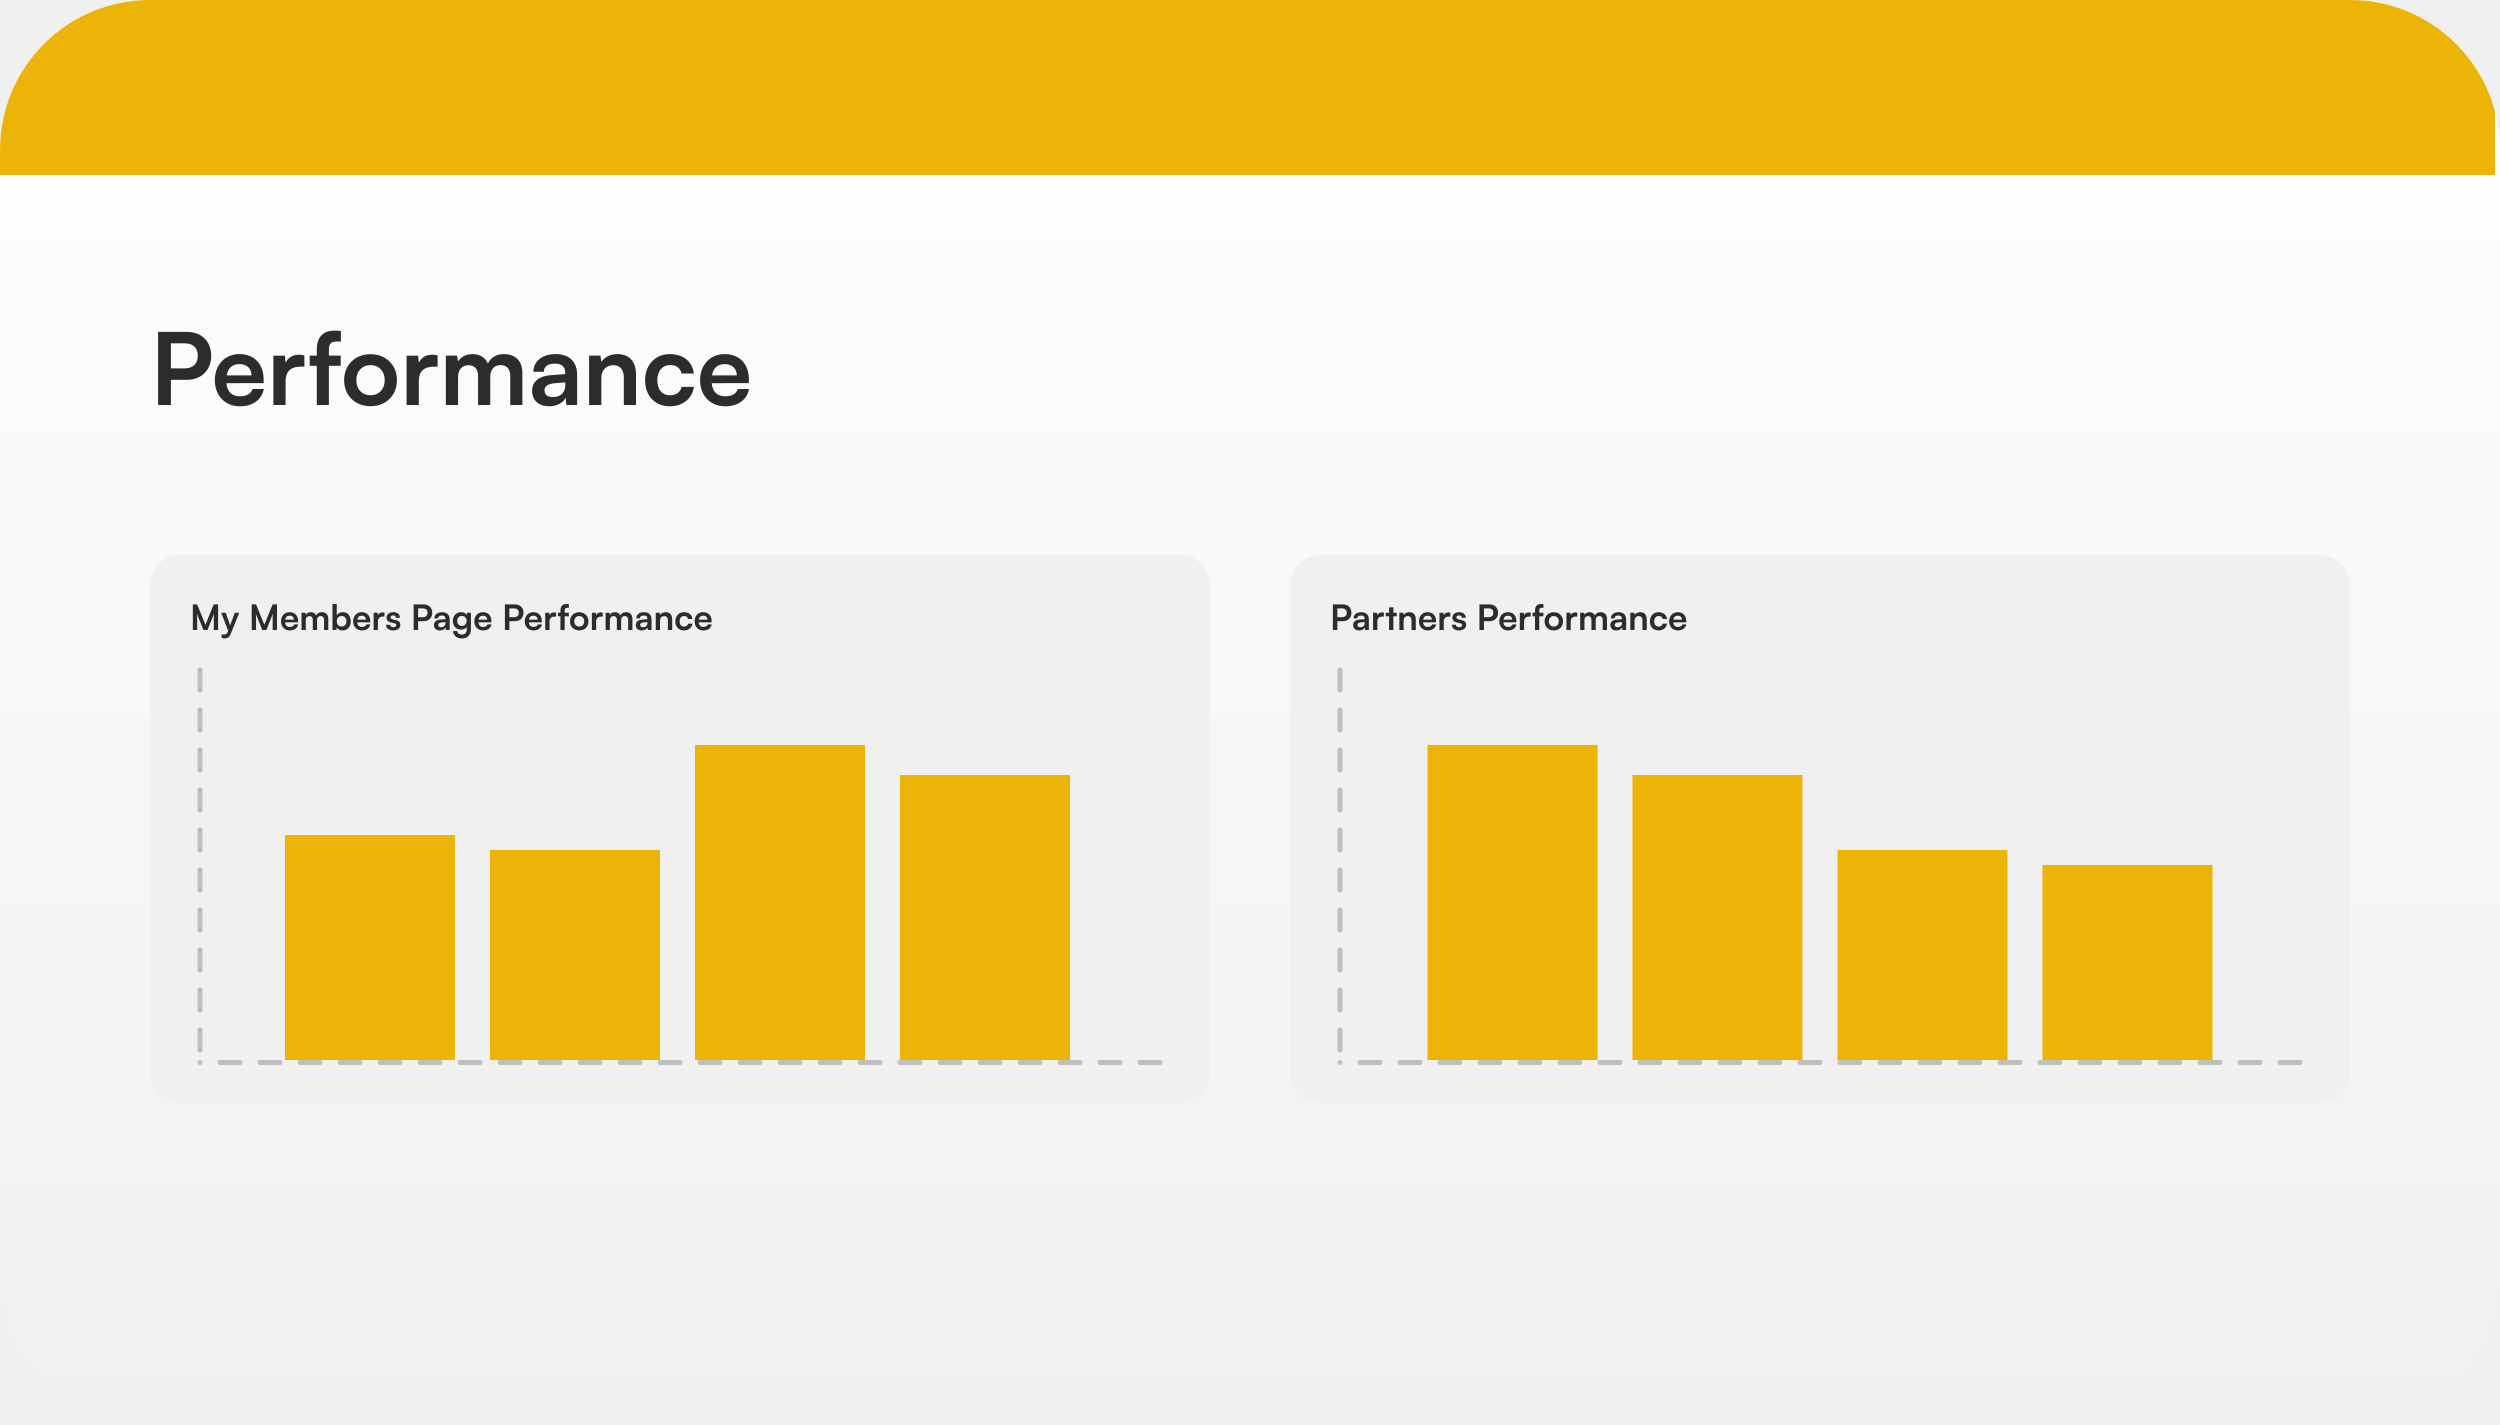
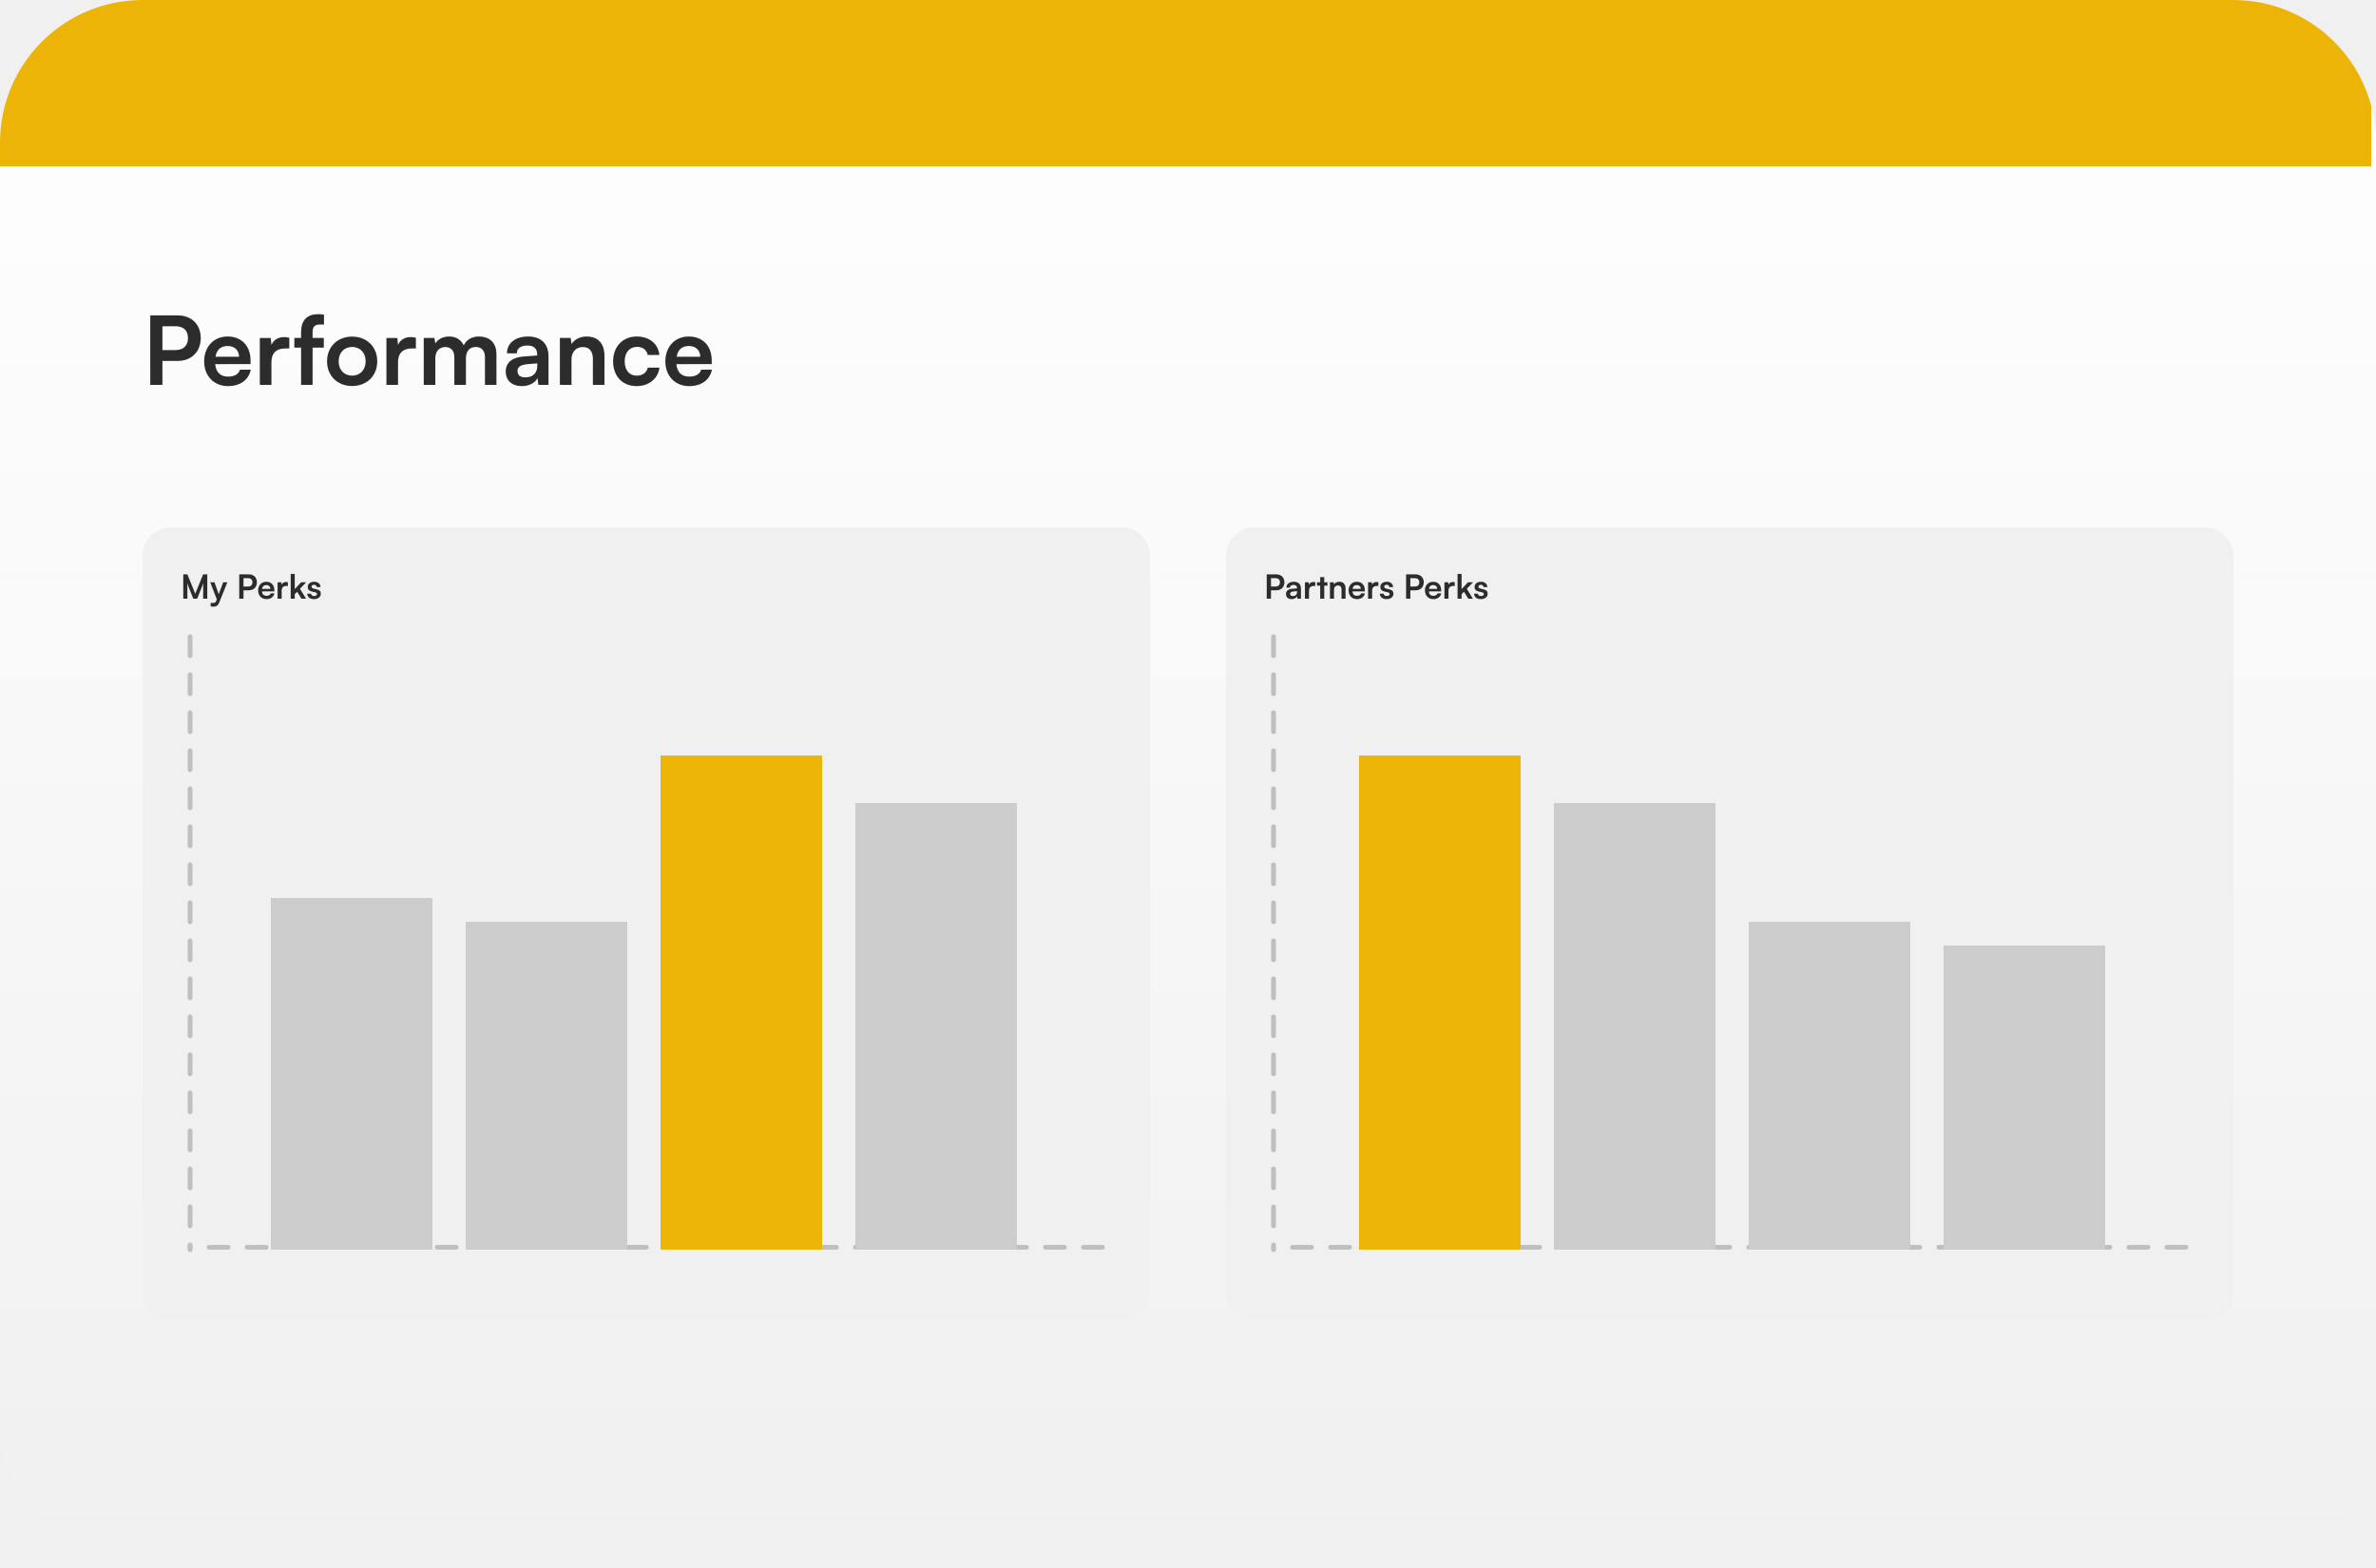
- <svg xmlns="http://www.w3.org/2000/svg" width="500" height="285" viewBox="0 0 500 285" fill="none">
+ <svg xmlns="http://www.w3.org/2000/svg" width="500" height="330" viewBox="0 0 500 330" fill="none">
  <g clip-path="url(#clip0_2150_12218)">
-     <rect width="500" height="285" rx="30" fill="url(#paint0_linear_2150_12218)" />
+     <rect width="500" height="330" rx="30" fill="url(#paint0_linear_2150_12218)" />
    <rect x="-1" width="500" height="35" fill="#EDB408" />
    <path d="M37.4 75.96H34.18V81H31.62V66.38H37.4C40.34 66.38 42.24 68.3 42.24 71.16C42.24 73.98 40.32 75.96 37.4 75.96ZM36.9 68.66H34.18V73.68H36.86C38.62 73.68 39.56 72.74 39.56 71.14C39.56 69.54 38.6 68.66 36.9 68.66ZM47.965 81.26C45.025 81.26 42.965 79.12 42.965 76.06C42.965 72.96 44.985 70.82 47.885 70.82C50.845 70.82 52.725 72.8 52.725 75.88V76.62L45.285 76.64C45.465 78.38 46.385 79.26 48.005 79.26C49.345 79.26 50.225 78.74 50.505 77.8H52.765C52.345 79.96 50.545 81.26 47.965 81.26ZM47.905 72.82C46.465 72.82 45.585 73.6 45.345 75.08H50.305C50.305 73.72 49.365 72.82 47.905 72.82ZM60.878 71.08V73.34H59.978C58.218 73.34 57.118 74.28 57.118 76.2V81H54.678V71.14H56.978L57.118 72.58C57.538 71.6 58.478 70.94 59.798 70.94C60.138 70.94 60.478 70.98 60.878 71.08ZM61.94 71.12H63.36V69.92C63.36 67.24 64.78 66.12 66.92 66.12C67.3 66.12 67.76 66.14 68.18 66.22V68.3H67.32C66.08 68.3 65.78 68.94 65.78 69.92V71.12H68.14V73.16H65.78V81H63.36V73.16H61.94V71.12ZM68.825 76.04C68.825 72.96 71.044 70.84 74.105 70.84C77.165 70.84 79.385 72.96 79.385 76.04C79.385 79.12 77.165 81.24 74.105 81.24C71.044 81.24 68.825 79.12 68.825 76.04ZM71.264 76.04C71.264 77.84 72.424 79.06 74.105 79.06C75.784 79.06 76.945 77.84 76.945 76.04C76.945 74.24 75.784 73.02 74.105 73.02C72.424 73.02 71.264 74.24 71.264 76.04ZM87.519 71.08V73.34H86.619C84.859 73.34 83.759 74.28 83.759 76.2V81H81.319V71.14H83.619L83.759 72.58C84.179 71.6 85.119 70.94 86.439 70.94C86.779 70.94 87.119 70.98 87.519 71.08ZM91.61 81H89.17V71.12H91.41L91.61 72.28C92.11 71.46 93.11 70.82 94.53 70.82C96.03 70.82 97.07 71.56 97.59 72.7C98.09 71.56 99.25 70.82 100.75 70.82C103.15 70.82 104.47 72.26 104.47 74.54V81H102.05V75.18C102.05 73.76 101.29 73.02 100.13 73.02C98.95 73.02 98.05 73.78 98.05 75.4V81H95.61V75.16C95.61 73.78 94.87 73.04 93.71 73.04C92.55 73.04 91.61 73.8 91.61 75.4V81ZM109.805 81.26C107.705 81.26 106.425 80.04 106.425 78.18C106.425 76.36 107.745 75.22 110.085 75.04L113.045 74.82V74.6C113.045 73.26 112.245 72.72 111.005 72.72C109.565 72.72 108.765 73.32 108.765 74.36H106.685C106.685 72.22 108.445 70.82 111.125 70.82C113.785 70.82 115.425 72.26 115.425 75V81H113.285L113.105 79.54C112.685 80.56 111.345 81.26 109.805 81.26ZM110.605 79.42C112.105 79.42 113.065 78.52 113.065 77V76.48L111.005 76.64C109.485 76.78 108.905 77.28 108.905 78.08C108.905 78.98 109.505 79.42 110.605 79.42ZM120.263 81H117.823V71.12H120.083L120.283 72.4C120.903 71.4 122.103 70.82 123.443 70.82C125.923 70.82 127.203 72.36 127.203 74.92V81H124.763V75.5C124.763 73.84 123.943 73.04 122.683 73.04C121.183 73.04 120.263 74.08 120.263 75.68V81ZM129.02 76.04C129.02 72.98 131.04 70.82 133.96 70.82C136.66 70.82 138.5 72.32 138.76 74.7H136.32C136.04 73.58 135.22 73 134.06 73C132.5 73 131.46 74.18 131.46 76.04C131.46 77.9 132.42 79.06 133.98 79.06C135.2 79.06 136.06 78.46 136.32 77.38H138.78C138.48 79.68 136.56 81.26 133.98 81.26C130.98 81.26 129.02 79.18 129.02 76.04ZM145.016 81.26C142.076 81.26 140.016 79.12 140.016 76.06C140.016 72.96 142.036 70.82 144.936 70.82C147.896 70.82 149.776 72.8 149.776 75.88V76.62L142.336 76.64C142.516 78.38 143.436 79.26 145.056 79.26C146.396 79.26 147.276 78.74 147.556 77.8H149.816C149.396 79.96 147.596 81.26 145.016 81.26ZM144.956 72.82C143.516 72.82 142.636 73.6 142.396 75.08H147.356C147.356 73.72 146.416 72.82 144.956 72.82Z" fill="#2C2C2C" />
-     <rect x="258" y="111" width="212" height="109.5" rx="6" fill="#F0F0F0" />
-     <path d="M268.59 124.236H267.463V126H266.567V120.883H268.59C269.619 120.883 270.284 121.555 270.284 122.556C270.284 123.543 269.612 124.236 268.59 124.236ZM268.415 121.681H267.463V123.438H268.401C269.017 123.438 269.346 123.109 269.346 122.549C269.346 121.989 269.01 121.681 268.415 121.681ZM271.804 126.091C271.069 126.091 270.621 125.664 270.621 125.013C270.621 124.376 271.083 123.977 271.902 123.914L272.938 123.837V123.76C272.938 123.291 272.658 123.102 272.224 123.102C271.72 123.102 271.44 123.312 271.44 123.676H270.712C270.712 122.927 271.328 122.437 272.266 122.437C273.197 122.437 273.771 122.941 273.771 123.9V126H273.022L272.959 125.489C272.812 125.846 272.343 126.091 271.804 126.091ZM272.084 125.447C272.609 125.447 272.945 125.132 272.945 124.6V124.418L272.224 124.474C271.692 124.523 271.489 124.698 271.489 124.978C271.489 125.293 271.699 125.447 272.084 125.447ZM276.78 122.528V123.319H276.465C275.849 123.319 275.464 123.648 275.464 124.32V126H274.61V122.549H275.415L275.464 123.053C275.611 122.71 275.94 122.479 276.402 122.479C276.521 122.479 276.64 122.493 276.78 122.528ZM278.671 126H277.817V123.256H277.152V122.542H277.817V121.464H278.671V122.542H279.343V123.256H278.671V126ZM280.728 126H279.874V122.542H280.665L280.735 122.99C280.952 122.64 281.372 122.437 281.841 122.437C282.709 122.437 283.157 122.976 283.157 123.872V126H282.303V124.075C282.303 123.494 282.016 123.214 281.575 123.214C281.05 123.214 280.728 123.578 280.728 124.138V126ZM285.543 126.091C284.514 126.091 283.793 125.342 283.793 124.271C283.793 123.186 284.5 122.437 285.515 122.437C286.551 122.437 287.209 123.13 287.209 124.208V124.467L284.605 124.474C284.668 125.083 284.99 125.391 285.557 125.391C286.026 125.391 286.334 125.209 286.432 124.88H287.223C287.076 125.636 286.446 126.091 285.543 126.091ZM285.522 123.137C285.018 123.137 284.71 123.41 284.626 123.928H286.362C286.362 123.452 286.033 123.137 285.522 123.137ZM290.062 122.528V123.319H289.747C289.131 123.319 288.746 123.648 288.746 124.32V126H287.892V122.549H288.697L288.746 123.053C288.893 122.71 289.222 122.479 289.684 122.479C289.803 122.479 289.922 122.493 290.062 122.528ZM290.374 124.95H291.186C291.193 125.251 291.417 125.44 291.809 125.44C292.208 125.44 292.425 125.279 292.425 125.027C292.425 124.852 292.334 124.726 292.026 124.656L291.403 124.509C290.78 124.369 290.479 124.075 290.479 123.522C290.479 122.843 291.053 122.437 291.851 122.437C292.628 122.437 293.153 122.885 293.16 123.557H292.348C292.341 123.263 292.145 123.074 291.816 123.074C291.48 123.074 291.284 123.228 291.284 123.487C291.284 123.683 291.438 123.809 291.732 123.879L292.355 124.026C292.936 124.159 293.23 124.425 293.23 124.957C293.23 125.657 292.635 126.091 291.781 126.091C290.92 126.091 290.374 125.629 290.374 124.95ZM297.916 124.236H296.789V126H295.893V120.883H297.916C298.945 120.883 299.61 121.555 299.61 122.556C299.61 123.543 298.938 124.236 297.916 124.236ZM297.741 121.681H296.789V123.438H297.727C298.343 123.438 298.672 123.109 298.672 122.549C298.672 121.989 298.336 121.681 297.741 121.681ZM301.614 126.091C300.585 126.091 299.864 125.342 299.864 124.271C299.864 123.186 300.571 122.437 301.586 122.437C302.622 122.437 303.28 123.13 303.28 124.208V124.467L300.676 124.474C300.739 125.083 301.061 125.391 301.628 125.391C302.097 125.391 302.405 125.209 302.503 124.88H303.294C303.147 125.636 302.517 126.091 301.614 126.091ZM301.593 123.137C301.089 123.137 300.781 123.41 300.697 123.928H302.433C302.433 123.452 302.104 123.137 301.593 123.137ZM306.133 122.528V123.319H305.818C305.202 123.319 304.817 123.648 304.817 124.32V126H303.963V122.549H304.768L304.817 123.053C304.964 122.71 305.293 122.479 305.755 122.479C305.874 122.479 305.993 122.493 306.133 122.528ZM306.505 122.542H307.002V122.122C307.002 121.184 307.499 120.792 308.248 120.792C308.381 120.792 308.542 120.799 308.689 120.827V121.555H308.388C307.954 121.555 307.849 121.779 307.849 122.122V122.542H308.675V123.256H307.849V126H307.002V123.256H306.505V122.542ZM308.915 124.264C308.915 123.186 309.692 122.444 310.763 122.444C311.834 122.444 312.611 123.186 312.611 124.264C312.611 125.342 311.834 126.084 310.763 126.084C309.692 126.084 308.915 125.342 308.915 124.264ZM309.769 124.264C309.769 124.894 310.175 125.321 310.763 125.321C311.351 125.321 311.757 124.894 311.757 124.264C311.757 123.634 311.351 123.207 310.763 123.207C310.175 123.207 309.769 123.634 309.769 124.264ZM315.458 122.528V123.319H315.143C314.527 123.319 314.142 123.648 314.142 124.32V126H313.288V122.549H314.093L314.142 123.053C314.289 122.71 314.618 122.479 315.08 122.479C315.199 122.479 315.318 122.493 315.458 122.528ZM316.89 126H316.036V122.542H316.82L316.89 122.948C317.065 122.661 317.415 122.437 317.912 122.437C318.437 122.437 318.801 122.696 318.983 123.095C319.158 122.696 319.564 122.437 320.089 122.437C320.929 122.437 321.391 122.941 321.391 123.739V126H320.544V123.963C320.544 123.466 320.278 123.207 319.872 123.207C319.459 123.207 319.144 123.473 319.144 124.04V126H318.29V123.956C318.29 123.473 318.031 123.214 317.625 123.214C317.219 123.214 316.89 123.48 316.89 124.04V126ZM323.258 126.091C322.523 126.091 322.075 125.664 322.075 125.013C322.075 124.376 322.537 123.977 323.356 123.914L324.392 123.837V123.76C324.392 123.291 324.112 123.102 323.678 123.102C323.174 123.102 322.894 123.312 322.894 123.676H322.166C322.166 122.927 322.782 122.437 323.72 122.437C324.651 122.437 325.225 122.941 325.225 123.9V126H324.476L324.413 125.489C324.266 125.846 323.797 126.091 323.258 126.091ZM323.538 125.447C324.063 125.447 324.399 125.132 324.399 124.6V124.418L323.678 124.474C323.146 124.523 322.943 124.698 322.943 124.978C322.943 125.293 323.153 125.447 323.538 125.447ZM326.918 126H326.064V122.542H326.855L326.925 122.99C327.142 122.64 327.562 122.437 328.031 122.437C328.899 122.437 329.347 122.976 329.347 123.872V126H328.493V124.075C328.493 123.494 328.206 123.214 327.765 123.214C327.24 123.214 326.918 123.578 326.918 124.138V126ZM329.983 124.264C329.983 123.193 330.69 122.437 331.712 122.437C332.657 122.437 333.301 122.962 333.392 123.795H332.538C332.44 123.403 332.153 123.2 331.747 123.2C331.201 123.2 330.837 123.613 330.837 124.264C330.837 124.915 331.173 125.321 331.719 125.321C332.146 125.321 332.447 125.111 332.538 124.733H333.399C333.294 125.538 332.622 126.091 331.719 126.091C330.669 126.091 329.983 125.363 329.983 124.264ZM335.582 126.091C334.553 126.091 333.832 125.342 333.832 124.271C333.832 123.186 334.539 122.437 335.554 122.437C336.59 122.437 337.248 123.13 337.248 124.208V124.467L334.644 124.474C334.707 125.083 335.029 125.391 335.596 125.391C336.065 125.391 336.373 125.209 336.471 124.88H337.262C337.115 125.636 336.485 126.091 335.582 126.091ZM335.561 123.137C335.057 123.137 334.749 123.41 334.665 123.928H336.401C336.401 123.452 336.072 123.137 335.561 123.137Z" fill="#2C2C2C" />
-     <path d="M268 134L268 213" stroke="#BFBFBF" stroke-linecap="round" stroke-dasharray="4 4" />
-     <path d="M460 212.5L268 212.5" stroke="#BFBFBF" stroke-linecap="round" stroke-dasharray="4 4" />
-     <rect x="285.5" y="149" width="34" height="63" fill="#EDB408" />
-     <rect x="326.5" y="155" width="34" height="57" fill="#EDB408" />
-     <rect x="367.5" y="170" width="34" height="42" fill="#EDB408" />
-     <rect x="408.5" y="173" width="34" height="39" fill="#EDB408" />
-     <rect x="30" y="111" width="212" height="109.5" rx="6" fill="#F0F0F0" />
-     <path d="M39.435 126H38.567V120.883H39.435L41.087 124.957L42.739 120.883H43.621V126H42.753V124.425C42.753 123.396 42.753 123.095 42.802 122.731L41.5 126H40.674L39.379 122.738C39.428 123.046 39.435 123.529 39.435 124.166V126ZM44.327 127.603V126.889H44.837C45.173 126.889 45.383 126.812 45.531 126.406L45.629 126.147L44.236 122.542H45.139L46.028 125.062L46.965 122.542H47.847L46.154 126.77C45.895 127.414 45.531 127.68 44.964 127.68C44.725 127.68 44.516 127.652 44.327 127.603ZM51.213 126H50.345V120.883H51.213L52.865 124.957L54.517 120.883H55.399V126H54.531V124.425C54.531 123.396 54.531 123.095 54.58 122.731L53.278 126H52.452L51.157 122.738C51.206 123.046 51.213 123.529 51.213 124.166V126ZM57.953 126.091C56.924 126.091 56.203 125.342 56.203 124.271C56.203 123.186 56.91 122.437 57.925 122.437C58.961 122.437 59.619 123.13 59.619 124.208V124.467L57.015 124.474C57.078 125.083 57.4 125.391 57.967 125.391C58.436 125.391 58.744 125.209 58.842 124.88H59.633C59.486 125.636 58.856 126.091 57.953 126.091ZM57.932 123.137C57.428 123.137 57.12 123.41 57.036 123.928H58.772C58.772 123.452 58.443 123.137 57.932 123.137ZM61.156 126H60.302V122.542H61.086L61.156 122.948C61.331 122.661 61.681 122.437 62.178 122.437C62.703 122.437 63.067 122.696 63.249 123.095C63.424 122.696 63.83 122.437 64.355 122.437C65.195 122.437 65.657 122.941 65.657 123.739V126H64.81V123.963C64.81 123.466 64.544 123.207 64.138 123.207C63.725 123.207 63.41 123.473 63.41 124.04V126H62.556V123.956C62.556 123.473 62.297 123.214 61.891 123.214C61.485 123.214 61.156 123.48 61.156 124.04V126ZM67.287 126H66.496V120.792H67.35V123.046C67.574 122.661 68.036 122.43 68.561 122.43C69.548 122.43 70.15 123.2 70.15 124.292C70.15 125.356 69.499 126.091 68.505 126.091C67.987 126.091 67.546 125.86 67.343 125.461L67.287 126ZM67.357 124.257C67.357 124.88 67.742 125.307 68.33 125.307C68.932 125.307 69.289 124.873 69.289 124.257C69.289 123.641 68.932 123.2 68.33 123.2C67.742 123.2 67.357 123.634 67.357 124.257ZM72.377 126.091C71.348 126.091 70.627 125.342 70.627 124.271C70.627 123.186 71.334 122.437 72.349 122.437C73.385 122.437 74.043 123.13 74.043 124.208V124.467L71.439 124.474C71.502 125.083 71.824 125.391 72.391 125.391C72.86 125.391 73.168 125.209 73.266 124.88H74.057C73.91 125.636 73.28 126.091 72.377 126.091ZM72.356 123.137C71.852 123.137 71.544 123.41 71.46 123.928H73.196C73.196 123.452 72.867 123.137 72.356 123.137ZM76.896 122.528V123.319H76.581C75.965 123.319 75.58 123.648 75.58 124.32V126H74.726V122.549H75.531L75.58 123.053C75.727 122.71 76.056 122.479 76.518 122.479C76.637 122.479 76.756 122.493 76.896 122.528ZM77.208 124.95H78.02C78.027 125.251 78.251 125.44 78.643 125.44C79.042 125.44 79.259 125.279 79.259 125.027C79.259 124.852 79.168 124.726 78.86 124.656L78.237 124.509C77.614 124.369 77.313 124.075 77.313 123.522C77.313 122.843 77.887 122.437 78.685 122.437C79.462 122.437 79.987 122.885 79.994 123.557H79.182C79.175 123.263 78.979 123.074 78.65 123.074C78.314 123.074 78.118 123.228 78.118 123.487C78.118 123.683 78.272 123.809 78.566 123.879L79.189 124.026C79.77 124.159 80.064 124.425 80.064 124.957C80.064 125.657 79.469 126.091 78.615 126.091C77.754 126.091 77.208 125.629 77.208 124.95ZM84.75 124.236H83.623V126H82.727V120.883H84.75C85.779 120.883 86.444 121.555 86.444 122.556C86.444 123.543 85.772 124.236 84.75 124.236ZM84.575 121.681H83.623V123.438H84.561C85.177 123.438 85.506 123.109 85.506 122.549C85.506 121.989 85.17 121.681 84.575 121.681ZM87.964 126.091C87.229 126.091 86.781 125.664 86.781 125.013C86.781 124.376 87.243 123.977 88.062 123.914L89.098 123.837V123.76C89.098 123.291 88.818 123.102 88.384 123.102C87.88 123.102 87.6 123.312 87.6 123.676H86.872C86.872 122.927 87.488 122.437 88.426 122.437C89.357 122.437 89.931 122.941 89.931 123.9V126H89.182L89.119 125.489C88.972 125.846 88.503 126.091 87.964 126.091ZM88.244 125.447C88.769 125.447 89.105 125.132 89.105 124.6V124.418L88.384 124.474C87.852 124.523 87.649 124.698 87.649 124.978C87.649 125.293 87.859 125.447 88.244 125.447ZM90.574 124.194C90.574 123.186 91.232 122.43 92.219 122.43C92.737 122.43 93.143 122.647 93.346 123.018L93.395 122.542H94.186V125.825C94.186 126.98 93.493 127.701 92.373 127.701C91.379 127.701 90.7 127.134 90.595 126.21H91.449C91.505 126.658 91.848 126.924 92.373 126.924C92.961 126.924 93.339 126.553 93.339 125.979V125.405C93.122 125.727 92.695 125.93 92.198 125.93C91.218 125.93 90.574 125.195 90.574 124.194ZM91.435 124.173C91.435 124.754 91.806 125.188 92.366 125.188C92.954 125.188 93.318 124.775 93.318 124.173C93.318 123.585 92.961 123.179 92.366 123.179C91.799 123.179 91.435 123.606 91.435 124.173ZM96.617 126.091C95.588 126.091 94.867 125.342 94.867 124.271C94.867 123.186 95.574 122.437 96.589 122.437C97.625 122.437 98.283 123.13 98.283 124.208V124.467L95.679 124.474C95.742 125.083 96.064 125.391 96.631 125.391C97.1 125.391 97.408 125.209 97.506 124.88H98.297C98.15 125.636 97.52 126.091 96.617 126.091ZM96.596 123.137C96.092 123.137 95.784 123.41 95.7 123.928H97.436C97.436 123.452 97.107 123.137 96.596 123.137ZM103.002 124.236H101.875V126H100.979V120.883H103.002C104.031 120.883 104.696 121.555 104.696 122.556C104.696 123.543 104.024 124.236 103.002 124.236ZM102.827 121.681H101.875V123.438H102.813C103.429 123.438 103.758 123.109 103.758 122.549C103.758 121.989 103.422 121.681 102.827 121.681ZM106.7 126.091C105.671 126.091 104.95 125.342 104.95 124.271C104.95 123.186 105.657 122.437 106.672 122.437C107.708 122.437 108.366 123.13 108.366 124.208V124.467L105.762 124.474C105.825 125.083 106.147 125.391 106.714 125.391C107.183 125.391 107.491 125.209 107.589 124.88H108.38C108.233 125.636 107.603 126.091 106.7 126.091ZM106.679 123.137C106.175 123.137 105.867 123.41 105.783 123.928H107.519C107.519 123.452 107.19 123.137 106.679 123.137ZM111.219 122.528V123.319H110.904C110.288 123.319 109.903 123.648 109.903 124.32V126H109.049V122.549H109.854L109.903 123.053C110.05 122.71 110.379 122.479 110.841 122.479C110.96 122.479 111.079 122.493 111.219 122.528ZM111.591 122.542H112.088V122.122C112.088 121.184 112.585 120.792 113.334 120.792C113.467 120.792 113.628 120.799 113.775 120.827V121.555H113.474C113.04 121.555 112.935 121.779 112.935 122.122V122.542H113.761V123.256H112.935V126H112.088V123.256H111.591V122.542ZM114.001 124.264C114.001 123.186 114.778 122.444 115.849 122.444C116.92 122.444 117.697 123.186 117.697 124.264C117.697 125.342 116.92 126.084 115.849 126.084C114.778 126.084 114.001 125.342 114.001 124.264ZM114.855 124.264C114.855 124.894 115.261 125.321 115.849 125.321C116.437 125.321 116.843 124.894 116.843 124.264C116.843 123.634 116.437 123.207 115.849 123.207C115.261 123.207 114.855 123.634 114.855 124.264ZM120.544 122.528V123.319H120.229C119.613 123.319 119.228 123.648 119.228 124.32V126H118.374V122.549H119.179L119.228 123.053C119.375 122.71 119.704 122.479 120.166 122.479C120.285 122.479 120.404 122.493 120.544 122.528ZM121.976 126H121.122V122.542H121.906L121.976 122.948C122.151 122.661 122.501 122.437 122.998 122.437C123.523 122.437 123.887 122.696 124.069 123.095C124.244 122.696 124.65 122.437 125.175 122.437C126.015 122.437 126.477 122.941 126.477 123.739V126H125.63V123.963C125.63 123.466 125.364 123.207 124.958 123.207C124.545 123.207 124.23 123.473 124.23 124.04V126H123.376V123.956C123.376 123.473 123.117 123.214 122.711 123.214C122.305 123.214 121.976 123.48 121.976 124.04V126ZM128.344 126.091C127.609 126.091 127.161 125.664 127.161 125.013C127.161 124.376 127.623 123.977 128.442 123.914L129.478 123.837V123.76C129.478 123.291 129.198 123.102 128.764 123.102C128.26 123.102 127.98 123.312 127.98 123.676H127.252C127.252 122.927 127.868 122.437 128.806 122.437C129.737 122.437 130.311 122.941 130.311 123.9V126H129.562L129.499 125.489C129.352 125.846 128.883 126.091 128.344 126.091ZM128.624 125.447C129.149 125.447 129.485 125.132 129.485 124.6V124.418L128.764 124.474C128.232 124.523 128.029 124.698 128.029 124.978C128.029 125.293 128.239 125.447 128.624 125.447ZM132.004 126H131.15V122.542H131.941L132.011 122.99C132.228 122.64 132.648 122.437 133.117 122.437C133.985 122.437 134.433 122.976 134.433 123.872V126H133.579V124.075C133.579 123.494 133.292 123.214 132.851 123.214C132.326 123.214 132.004 123.578 132.004 124.138V126ZM135.069 124.264C135.069 123.193 135.776 122.437 136.798 122.437C137.743 122.437 138.387 122.962 138.478 123.795H137.624C137.526 123.403 137.239 123.2 136.833 123.2C136.287 123.2 135.923 123.613 135.923 124.264C135.923 124.915 136.259 125.321 136.805 125.321C137.232 125.321 137.533 125.111 137.624 124.733H138.485C138.38 125.538 137.708 126.091 136.805 126.091C135.755 126.091 135.069 125.363 135.069 124.264ZM140.668 126.091C139.639 126.091 138.918 125.342 138.918 124.271C138.918 123.186 139.625 122.437 140.64 122.437C141.676 122.437 142.334 123.13 142.334 124.208V124.467L139.73 124.474C139.793 125.083 140.115 125.391 140.682 125.391C141.151 125.391 141.459 125.209 141.557 124.88H142.348C142.201 125.636 141.571 126.091 140.668 126.091ZM140.647 123.137C140.143 123.137 139.835 123.41 139.751 123.928H141.487C141.487 123.452 141.158 123.137 140.647 123.137Z" fill="#2C2C2C" />
-     <path d="M40 134L40 213" stroke="#BFBFBF" stroke-linecap="round" stroke-dasharray="4 4" />
-     <path d="M232 212.5L40 212.5" stroke="#BFBFBF" stroke-linecap="round" stroke-dasharray="4 4" />
-     <rect x="57" y="167" width="34" height="45" fill="#EDB408" />
-     <rect x="98" y="170" width="34" height="42" fill="#EDB408" />
-     <rect x="139" y="149" width="34" height="63" fill="#EDB408" />
-     <rect x="180" y="155" width="34" height="57" fill="#EDB408" />
+     <rect x="258" y="111" width="212" height="167" rx="6" fill="#F0F0F0" />
+     <path d="M268.59 124.236H267.463V126H266.567V120.883H268.59C269.619 120.883 270.284 121.555 270.284 122.556C270.284 123.543 269.612 124.236 268.59 124.236ZM268.415 121.681H267.463V123.438H268.401C269.017 123.438 269.346 123.109 269.346 122.549C269.346 121.989 269.01 121.681 268.415 121.681ZM271.804 126.091C271.069 126.091 270.621 125.664 270.621 125.013C270.621 124.376 271.083 123.977 271.902 123.914L272.938 123.837V123.76C272.938 123.291 272.658 123.102 272.224 123.102C271.72 123.102 271.44 123.312 271.44 123.676H270.712C270.712 122.927 271.328 122.437 272.266 122.437C273.197 122.437 273.771 122.941 273.771 123.9V126H273.022L272.959 125.489C272.812 125.846 272.343 126.091 271.804 126.091ZM272.084 125.447C272.609 125.447 272.945 125.132 272.945 124.6V124.418L272.224 124.474C271.692 124.523 271.489 124.698 271.489 124.978C271.489 125.293 271.699 125.447 272.084 125.447ZM276.78 122.528V123.319H276.465C275.849 123.319 275.464 123.648 275.464 124.32V126H274.61V122.549H275.415L275.464 123.053C275.611 122.71 275.94 122.479 276.402 122.479C276.521 122.479 276.64 122.493 276.78 122.528ZM278.671 126H277.817V123.256H277.152V122.542H277.817V121.464H278.671V122.542H279.343V123.256H278.671V126ZM280.728 126H279.874V122.542H280.665L280.735 122.99C280.952 122.64 281.372 122.437 281.841 122.437C282.709 122.437 283.157 122.976 283.157 123.872V126H282.303V124.075C282.303 123.494 282.016 123.214 281.575 123.214C281.05 123.214 280.728 123.578 280.728 124.138V126ZM285.543 126.091C284.514 126.091 283.793 125.342 283.793 124.271C283.793 123.186 284.5 122.437 285.515 122.437C286.551 122.437 287.209 123.13 287.209 124.208V124.467L284.605 124.474C284.668 125.083 284.99 125.391 285.557 125.391C286.026 125.391 286.334 125.209 286.432 124.88H287.223C287.076 125.636 286.446 126.091 285.543 126.091ZM285.522 123.137C285.018 123.137 284.71 123.41 284.626 123.928H286.362C286.362 123.452 286.033 123.137 285.522 123.137ZM290.062 122.528V123.319H289.747C289.131 123.319 288.746 123.648 288.746 124.32V126H287.892V122.549H288.697L288.746 123.053C288.893 122.71 289.222 122.479 289.684 122.479C289.803 122.479 289.922 122.493 290.062 122.528ZM290.374 124.95H291.186C291.193 125.251 291.417 125.44 291.809 125.44C292.208 125.44 292.425 125.279 292.425 125.027C292.425 124.852 292.334 124.726 292.026 124.656L291.403 124.509C290.78 124.369 290.479 124.075 290.479 123.522C290.479 122.843 291.053 122.437 291.851 122.437C292.628 122.437 293.153 122.885 293.16 123.557H292.348C292.341 123.263 292.145 123.074 291.816 123.074C291.48 123.074 291.284 123.228 291.284 123.487C291.284 123.683 291.438 123.809 291.732 123.879L292.355 124.026C292.936 124.159 293.23 124.425 293.23 124.957C293.23 125.657 292.635 126.091 291.781 126.091C290.92 126.091 290.374 125.629 290.374 124.95ZM297.916 124.236H296.789V126H295.893V120.883H297.916C298.945 120.883 299.61 121.555 299.61 122.556C299.61 123.543 298.938 124.236 297.916 124.236ZM297.741 121.681H296.789V123.438H297.727C298.343 123.438 298.672 123.109 298.672 122.549C298.672 121.989 298.336 121.681 297.741 121.681ZM301.614 126.091C300.585 126.091 299.864 125.342 299.864 124.271C299.864 123.186 300.571 122.437 301.586 122.437C302.622 122.437 303.28 123.13 303.28 124.208V124.467L300.676 124.474C300.739 125.083 301.061 125.391 301.628 125.391C302.097 125.391 302.405 125.209 302.503 124.88H303.294C303.147 125.636 302.517 126.091 301.614 126.091ZM301.593 123.137C301.089 123.137 300.781 123.41 300.697 123.928H302.433C302.433 123.452 302.104 123.137 301.593 123.137ZM306.133 122.528V123.319H305.818C305.202 123.319 304.817 123.648 304.817 124.32V126H303.963V122.549H304.768L304.817 123.053C304.964 122.71 305.293 122.479 305.755 122.479C305.874 122.479 305.993 122.493 306.133 122.528ZM307.573 126H306.726V120.792H307.573V123.991L308.917 122.542H309.988L308.672 123.914L309.96 126H308.98L308.077 124.544L307.573 125.069V126ZM310.205 124.95H311.017C311.024 125.251 311.248 125.44 311.64 125.44C312.039 125.44 312.256 125.279 312.256 125.027C312.256 124.852 312.165 124.726 311.857 124.656L311.234 124.509C310.611 124.369 310.31 124.075 310.31 123.522C310.31 122.843 310.884 122.437 311.682 122.437C312.459 122.437 312.984 122.885 312.991 123.557H312.179C312.172 123.263 311.976 123.074 311.647 123.074C311.311 123.074 311.115 123.228 311.115 123.487C311.115 123.683 311.269 123.809 311.563 123.879L312.186 124.026C312.767 124.159 313.061 124.425 313.061 124.957C313.061 125.657 312.466 126.091 311.612 126.091C310.751 126.091 310.205 125.629 310.205 124.95Z" fill="#2C2C2C" />
+     <path d="M268 134L268 263" stroke="#BFBFBF" stroke-linecap="round" stroke-dasharray="4 4" />
+     <path d="M460 262.5H268" stroke="#BFBFBF" stroke-linecap="round" stroke-dasharray="4 4" />
+     <rect x="286" y="159" width="34" height="104" fill="#EDB408" />
+     <rect x="327" y="169" width="34" height="94" fill="#CCCCCC" />
+     <rect x="368" y="194" width="34" height="69" fill="#CCCCCC" />
+     <rect x="409" y="199" width="34" height="64" fill="#CCCCCC" />
+     <rect x="30" y="111" width="212" height="167" rx="6" fill="#F0F0F0" />
+     <path d="M39.435 126H38.567V120.883H39.435L41.087 124.957L42.739 120.883H43.621V126H42.753V124.425C42.753 123.396 42.753 123.095 42.802 122.731L41.5 126H40.674L39.379 122.738C39.428 123.046 39.435 123.529 39.435 124.166V126ZM44.327 127.603V126.889H44.837C45.173 126.889 45.383 126.812 45.531 126.406L45.629 126.147L44.236 122.542H45.139L46.028 125.062L46.965 122.542H47.847L46.154 126.77C45.895 127.414 45.531 127.68 44.964 127.68C44.725 127.68 44.516 127.652 44.327 127.603ZM52.368 124.236H51.241V126H50.345V120.883H52.368C53.397 120.883 54.062 121.555 54.062 122.556C54.062 123.543 53.39 124.236 52.368 124.236ZM52.193 121.681H51.241V123.438H52.179C52.795 123.438 53.124 123.109 53.124 122.549C53.124 121.989 52.788 121.681 52.193 121.681ZM56.066 126.091C55.037 126.091 54.316 125.342 54.316 124.271C54.316 123.186 55.023 122.437 56.038 122.437C57.074 122.437 57.732 123.13 57.732 124.208V124.467L55.128 124.474C55.191 125.083 55.513 125.391 56.08 125.391C56.549 125.391 56.857 125.209 56.955 124.88H57.746C57.599 125.636 56.969 126.091 56.066 126.091ZM56.045 123.137C55.541 123.137 55.233 123.41 55.149 123.928H56.885C56.885 123.452 56.556 123.137 56.045 123.137ZM60.586 122.528V123.319H60.271C59.655 123.319 59.27 123.648 59.27 124.32V126H58.416V122.549H59.221L59.27 123.053C59.417 122.71 59.746 122.479 60.208 122.479C60.327 122.479 60.446 122.493 60.586 122.528ZM62.025 126H61.178V120.792H62.025V123.991L63.369 122.542H64.44L63.124 123.914L64.412 126H63.432L62.529 124.544L62.025 125.069V126ZM64.657 124.95H65.469C65.476 125.251 65.7 125.44 66.092 125.44C66.491 125.44 66.708 125.279 66.708 125.027C66.708 124.852 66.617 124.726 66.309 124.656L65.686 124.509C65.063 124.369 64.762 124.075 64.762 123.522C64.762 122.843 65.336 122.437 66.134 122.437C66.911 122.437 67.436 122.885 67.443 123.557H66.631C66.624 123.263 66.428 123.074 66.099 123.074C65.763 123.074 65.567 123.228 65.567 123.487C65.567 123.683 65.721 123.809 66.015 123.879L66.638 124.026C67.219 124.159 67.513 124.425 67.513 124.957C67.513 125.657 66.918 126.091 66.064 126.091C65.203 126.091 64.657 125.629 64.657 124.95Z" fill="#2C2C2C" />
+     <path d="M40 134L40 263" stroke="#BFBFBF" stroke-linecap="round" stroke-dasharray="4 4" />
+     <path d="M232 262.5H40" stroke="#BFBFBF" stroke-linecap="round" stroke-dasharray="4 4" />
+     <rect x="57" y="189" width="34" height="74" fill="#CCCCCC" />
+     <rect x="98" y="194" width="34" height="69" fill="#CCCCCC" />
+     <rect x="139" y="159" width="34" height="104" fill="#EDB408" />
+     <rect x="180" y="169" width="34" height="94" fill="#CCCCCC" />
  </g>
  <defs>
-     <linearGradient id="paint0_linear_2150_12218" x1="250" y1="0" x2="250" y2="285" gradientUnits="userSpaceOnUse">
+     <linearGradient id="paint0_linear_2150_12218" x1="250" y1="0" x2="250" y2="330" gradientUnits="userSpaceOnUse">
      <stop stop-color="white" />
      <stop offset="1" stop-color="white" stop-opacity="0" />
    </linearGradient>
    <clipPath id="clip0_2150_12218">
-       <rect width="500" height="285" rx="30" fill="white" />
+       <rect width="500" height="330" rx="30" fill="white" />
    </clipPath>
  </defs>
</svg>
